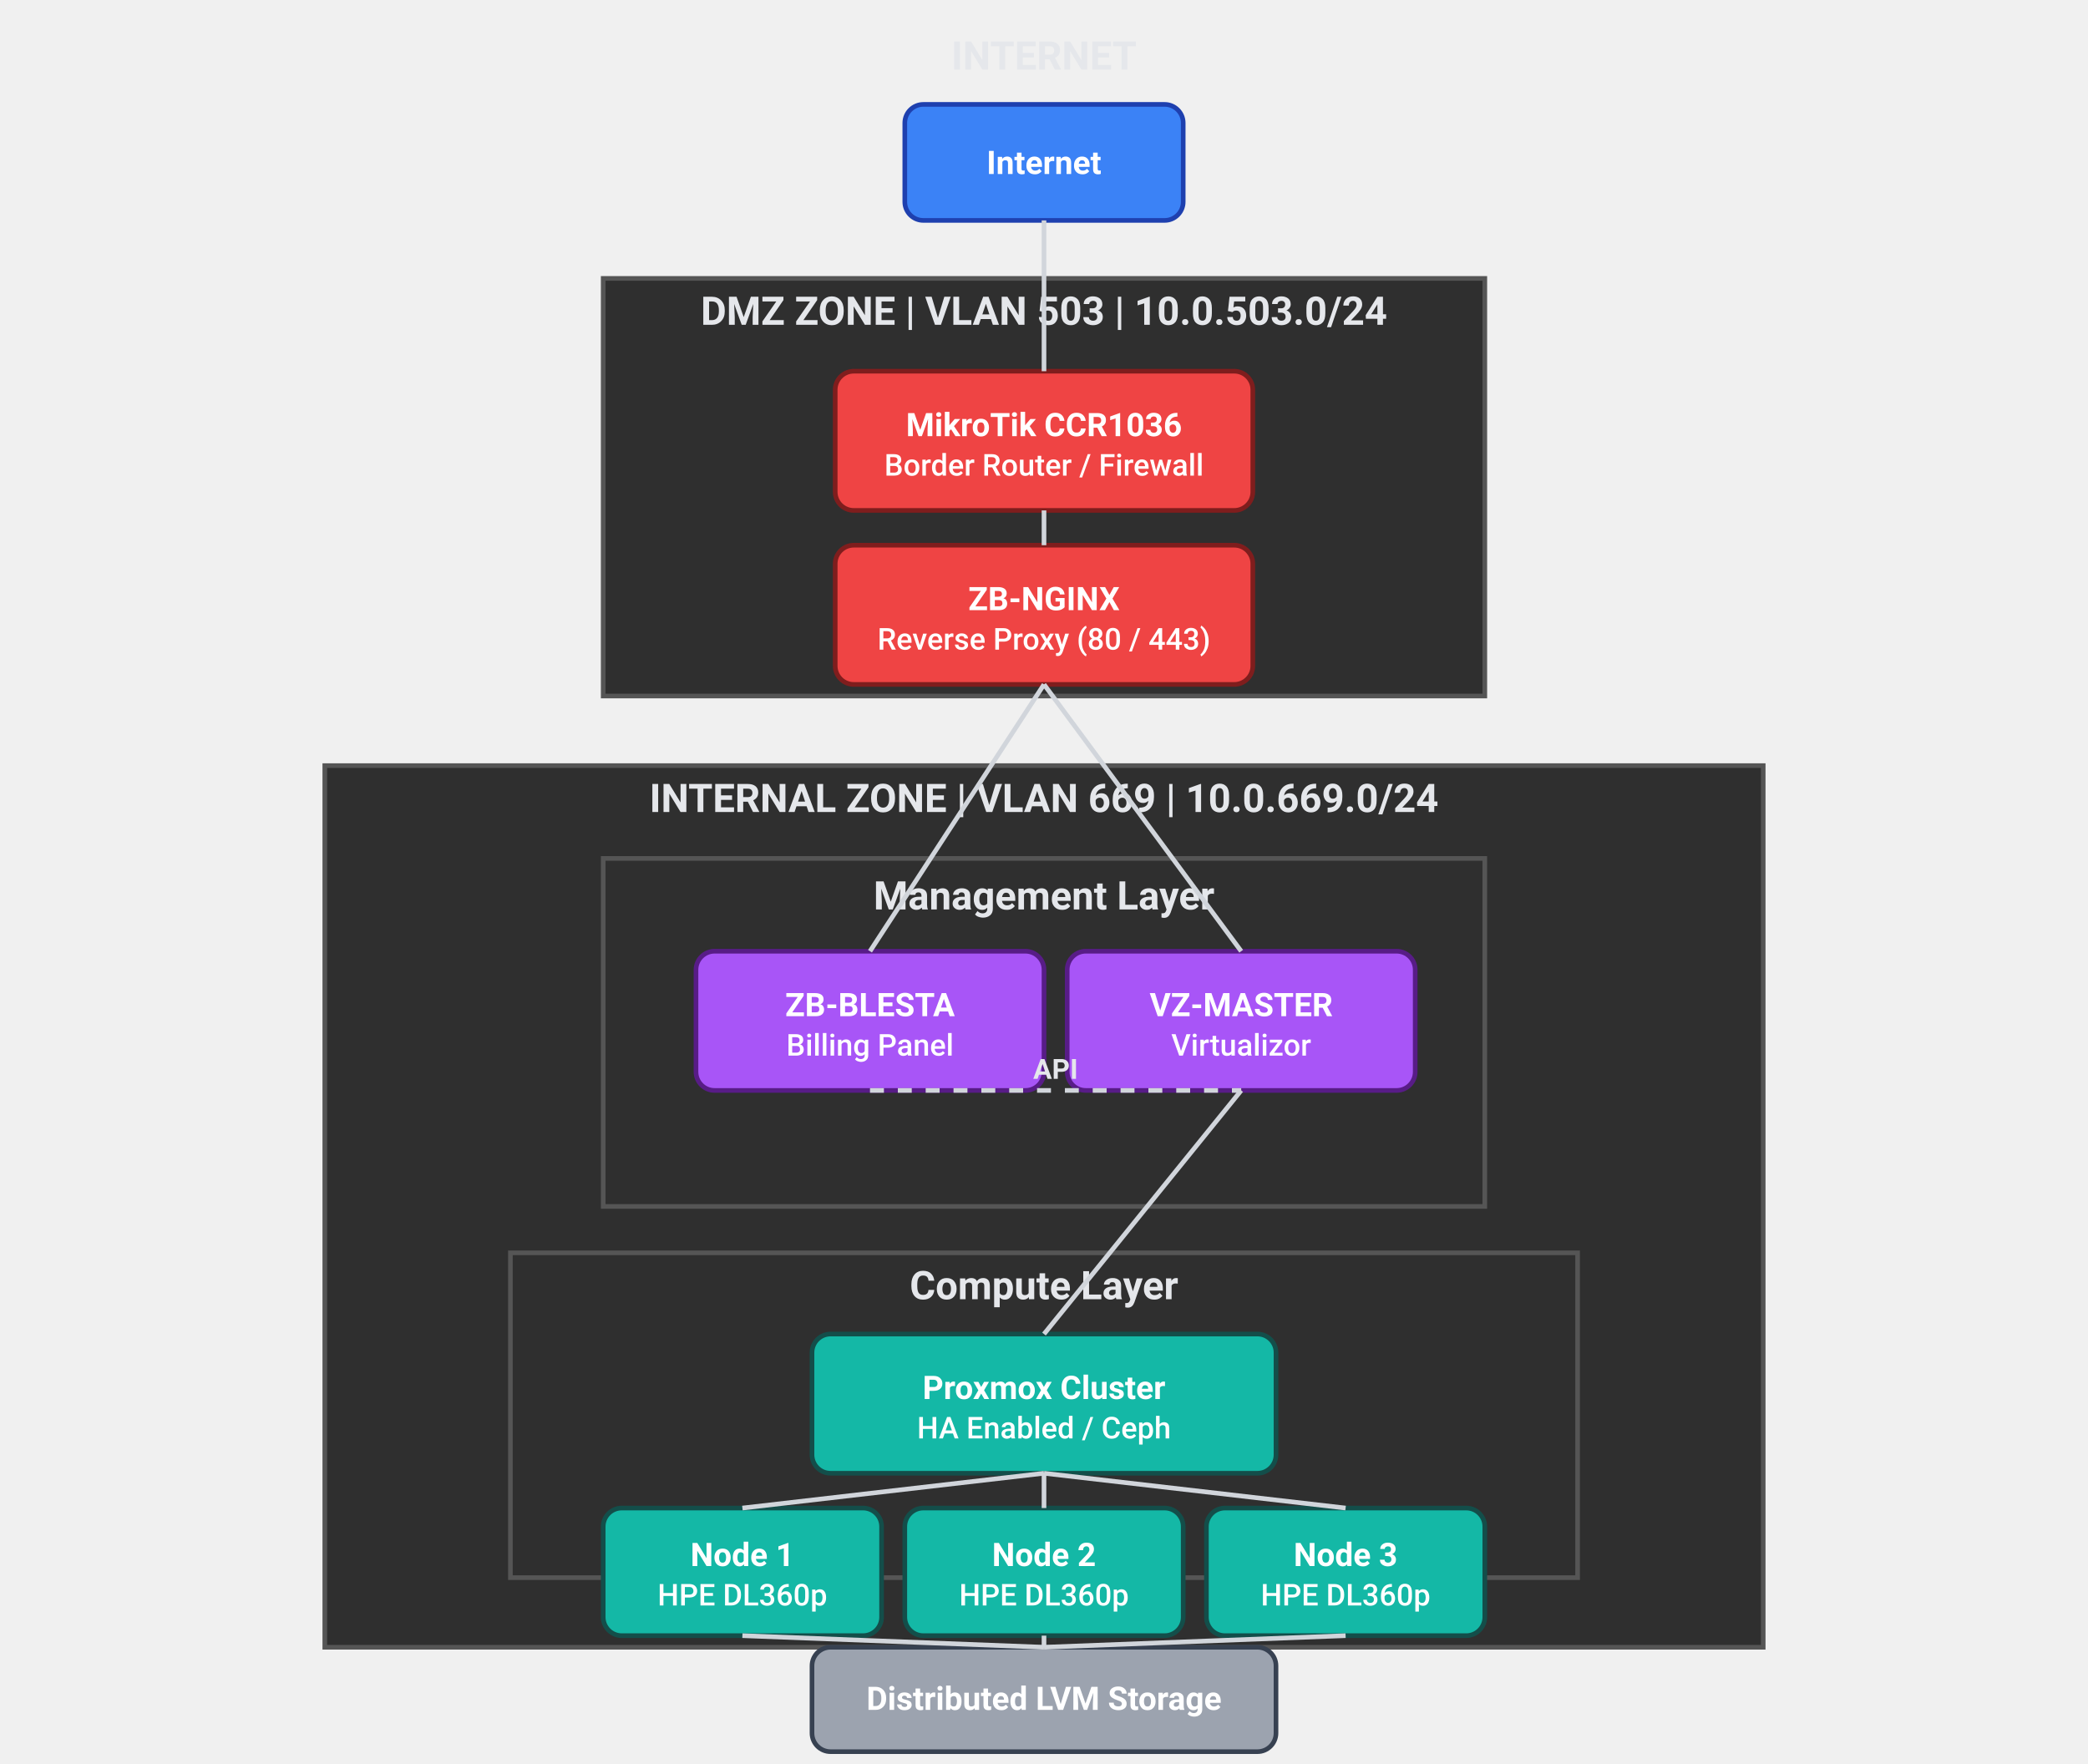
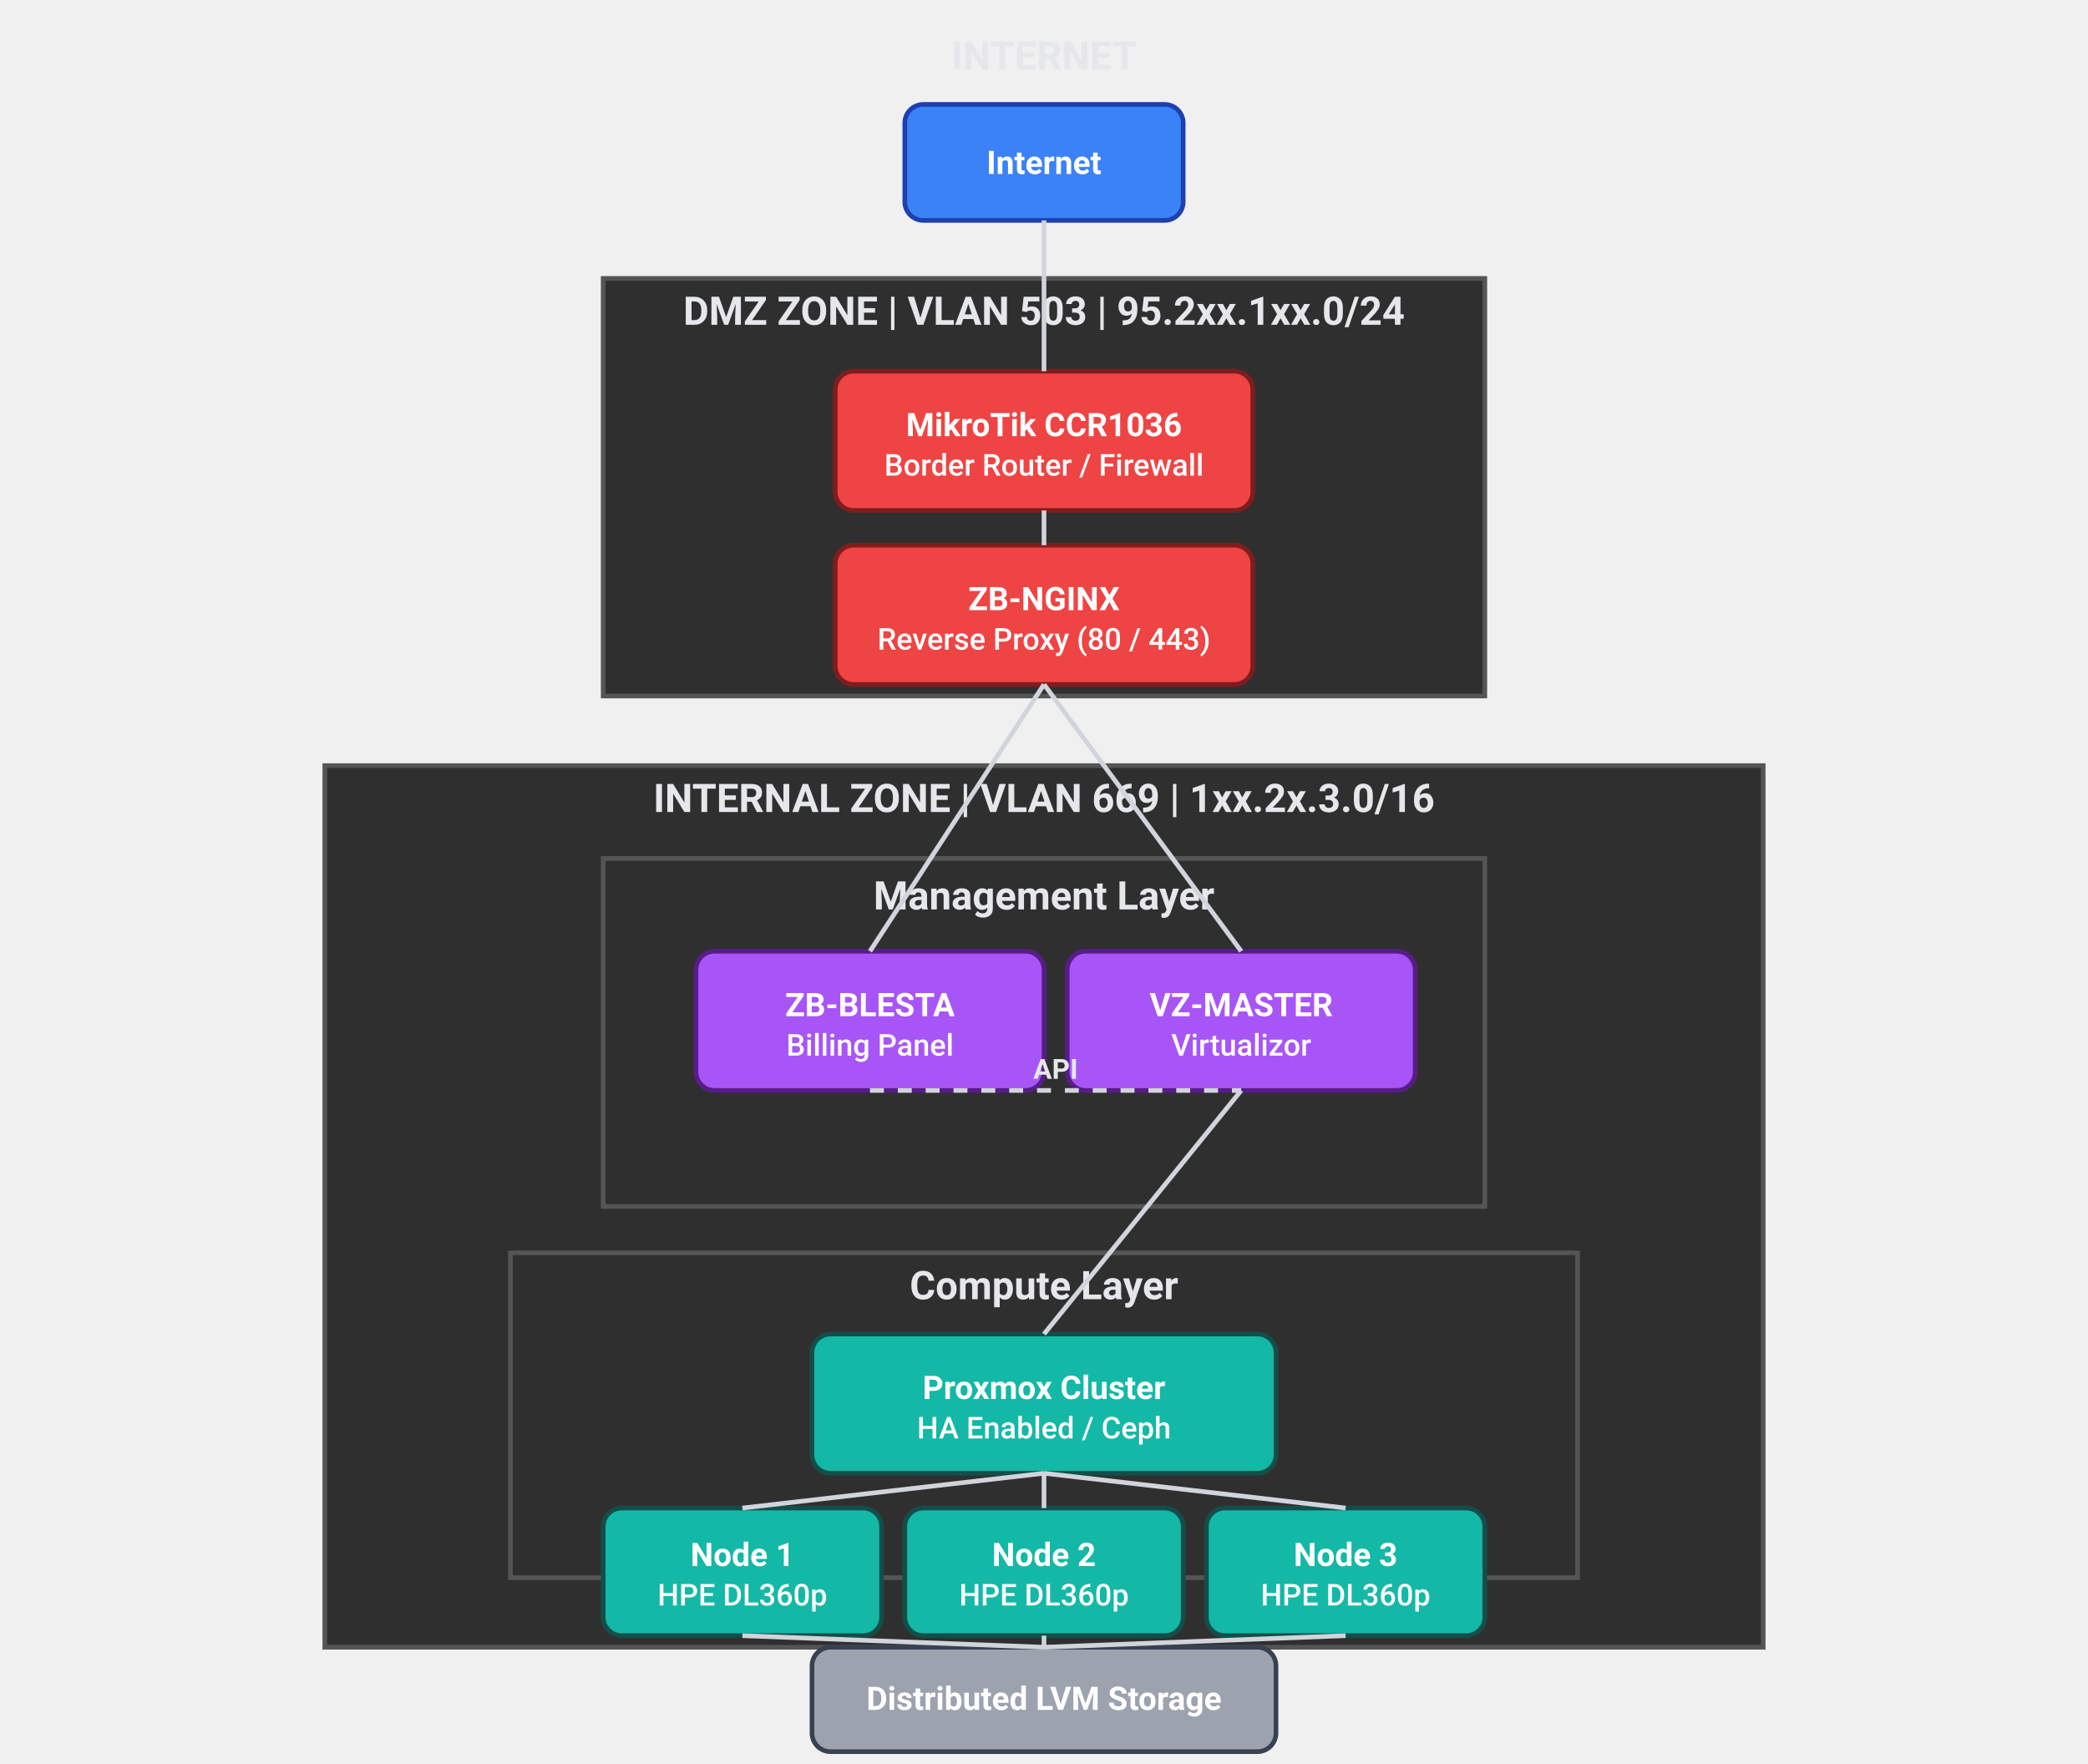
<svg xmlns="http://www.w3.org/2000/svg" width="900" height="760" viewBox="0 0 900 760" font-family="Segoe UI, Roboto, Helvetica, Arial, sans-serif">
  <style>
.zone { fill:#2f2f2f; stroke:#555; stroke-width:2 }
.node { rx:8; ry:8; stroke-width:2 }
.internet { fill:#3b82f6; stroke:#1e40af }
.dmz { fill:#ef4444; stroke:#7f1d1d }
.mgmt { fill:#a855f7; stroke:#581c87 }
.compute { fill:#14b8a6; stroke:#134e4a }
.storage { fill:#9ca3af; stroke:#374151 }

.title { fill:#e5e7eb; font-size:17px; font-weight:700; text-anchor:middle }
.text { fill:white; font-size:14px; font-weight:600; text-anchor:middle }
.small { fill:white; font-size:13px; font-weight:500; text-anchor:middle }

.line { stroke:#d1d5db; stroke-width:2 }
.dashed { stroke:#d1d5db; stroke-width:2; stroke-dasharray:6 6 }

.label { fill:#e5e7eb; font-size:12px; font-weight:600; text-anchor:middle }
</style>
  <text x="450" y="30" class="title">INTERNET</text>
  <rect x="390" y="45" width="120" height="50" class="node internet" />
  <text x="450" y="75" class="text">Internet</text>
  <rect x="260" y="120" width="380" height="180" class="zone" />
-   <text x="450" y="140" class="title">DMZ ZONE | VLAN 503 | 10.0.503.0/24</text>
+   <text x="450" y="140" class="title">DMZ ZONE | VLAN 503 | 95.2xx.1xx.0/24</text>
  <rect x="360" y="160" width="180" height="60" class="node dmz" />
  <text x="450" y="188" class="text">MikroTik CCR1036</text>
  <text x="450" y="205" class="small">Border Router / Firewall</text>
  <rect x="360" y="235" width="180" height="60" class="node dmz" />
  <text x="450" y="263" class="text">ZB-NGINX</text>
  <text x="450" y="280" class="small">Reverse Proxy (80 / 443)</text>
  <rect x="140" y="330" width="620" height="380" class="zone" />
-   <text x="450" y="350" class="title">INTERNAL ZONE | VLAN 669 | 10.0.669.0/24</text>
+   <text x="450" y="350" class="title">INTERNAL ZONE | VLAN 669 | 1xx.2x.3.0/16</text>
  <rect x="260" y="370" width="380" height="150" class="zone" />
  <text x="450" y="392" class="title">Management Layer</text>
  <rect x="300" y="410" width="150" height="60" class="node mgmt" />
  <text x="375" y="438" class="text">ZB-BLESTA</text>
  <text x="375" y="455" class="small">Billing Panel</text>
  <rect x="460" y="410" width="150" height="60" class="node mgmt" />
  <text x="535" y="438" class="text">VZ-MASTER</text>
  <text x="535" y="455" class="small">Virtualizor</text>
  <rect x="220" y="540" width="460" height="140" class="zone" />
  <text x="450" y="560" class="title">Compute Layer</text>
  <rect x="350" y="575" width="200" height="60" class="node compute" />
  <text x="450" y="603" class="text">Proxmox Cluster</text>
  <text x="450" y="620" class="small">HA Enabled / Ceph</text>
  <rect x="260" y="650" width="120" height="55" class="node compute" />
  <text x="320" y="675" class="text">Node 1</text>
  <text x="320" y="692" class="small">HPE DL360p</text>
  <rect x="390" y="650" width="120" height="55" class="node compute" />
  <text x="450" y="675" class="text">Node 2</text>
  <text x="450" y="692" class="small">HPE DL360p</text>
  <rect x="520" y="650" width="120" height="55" class="node compute" />
  <text x="580" y="675" class="text">Node 3</text>
  <text x="580" y="692" class="small">HPE DL360p</text>
  <rect x="350" y="710" width="200" height="45" class="node storage" />
  <text x="450" y="737" class="text">Distributed LVM Storage</text>
  <line x1="450" y1="95" x2="450" y2="160" class="line" />
  <line x1="450" y1="220" x2="450" y2="235" class="line" />
  <line x1="450" y1="295" x2="375" y2="410" class="line" />
  <line x1="450" y1="295" x2="535" y2="410" class="line" />
  <line x1="375" y1="470" x2="535" y2="470" class="dashed" />
  <text x="455" y="465" class="label">API</text>
  <line x1="535" y1="470" x2="450" y2="575" class="line" />
  <line x1="450" y1="635" x2="320" y2="650" class="line" />
  <line x1="450" y1="635" x2="450" y2="650" class="line" />
  <line x1="450" y1="635" x2="580" y2="650" class="line" />
  <line x1="320" y1="705" x2="450" y2="710" class="line" />
  <line x1="450" y1="705" x2="450" y2="710" class="line" />
  <line x1="580" y1="705" x2="450" y2="710" class="line" />
</svg>
